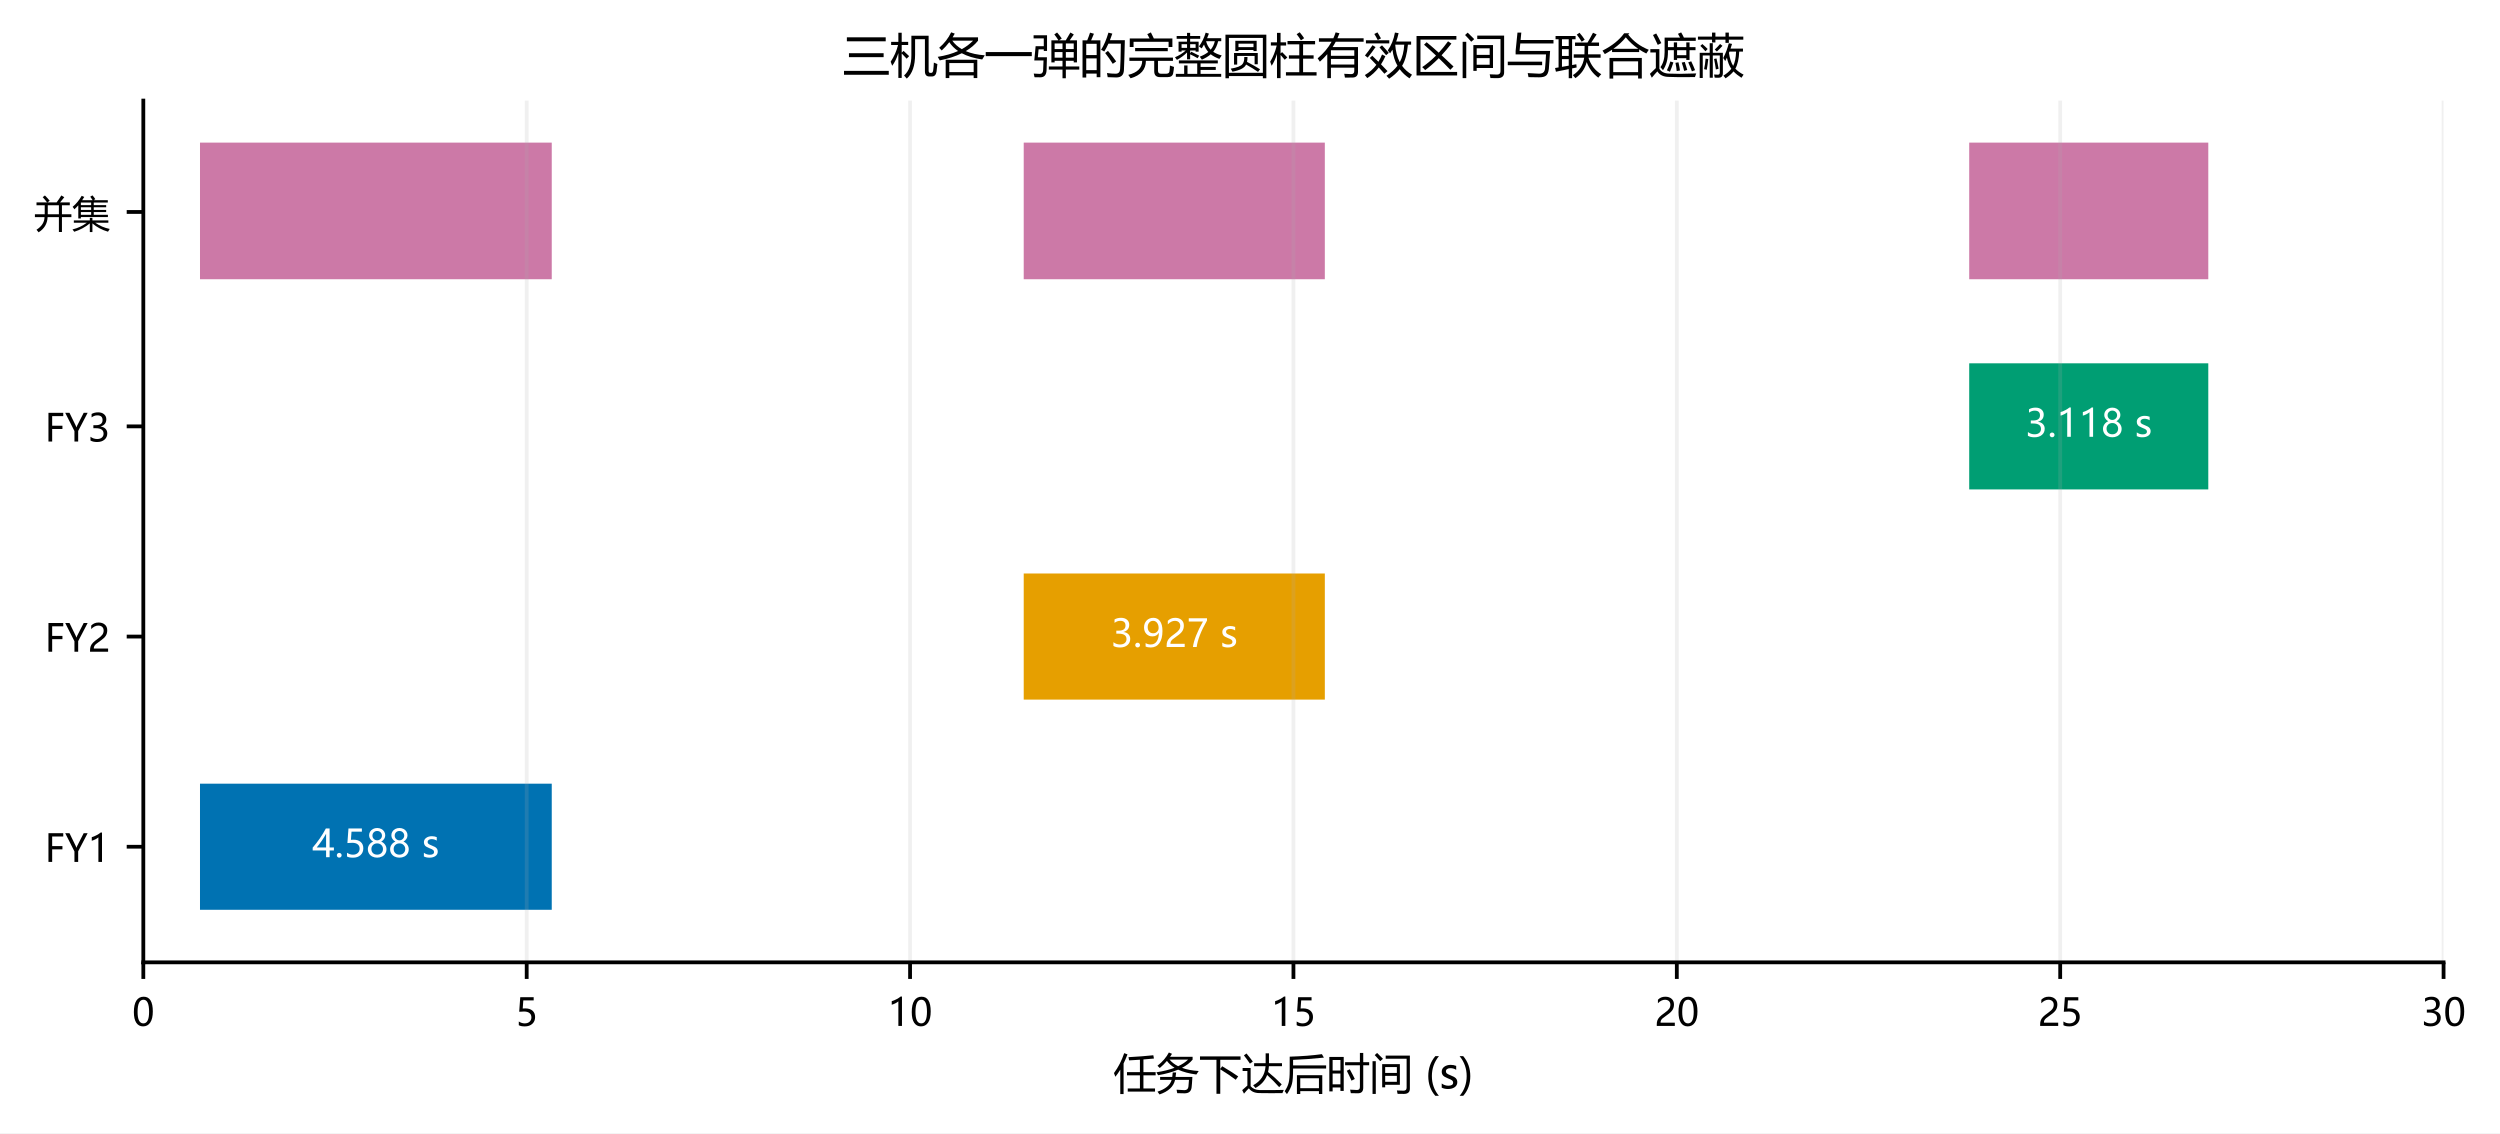
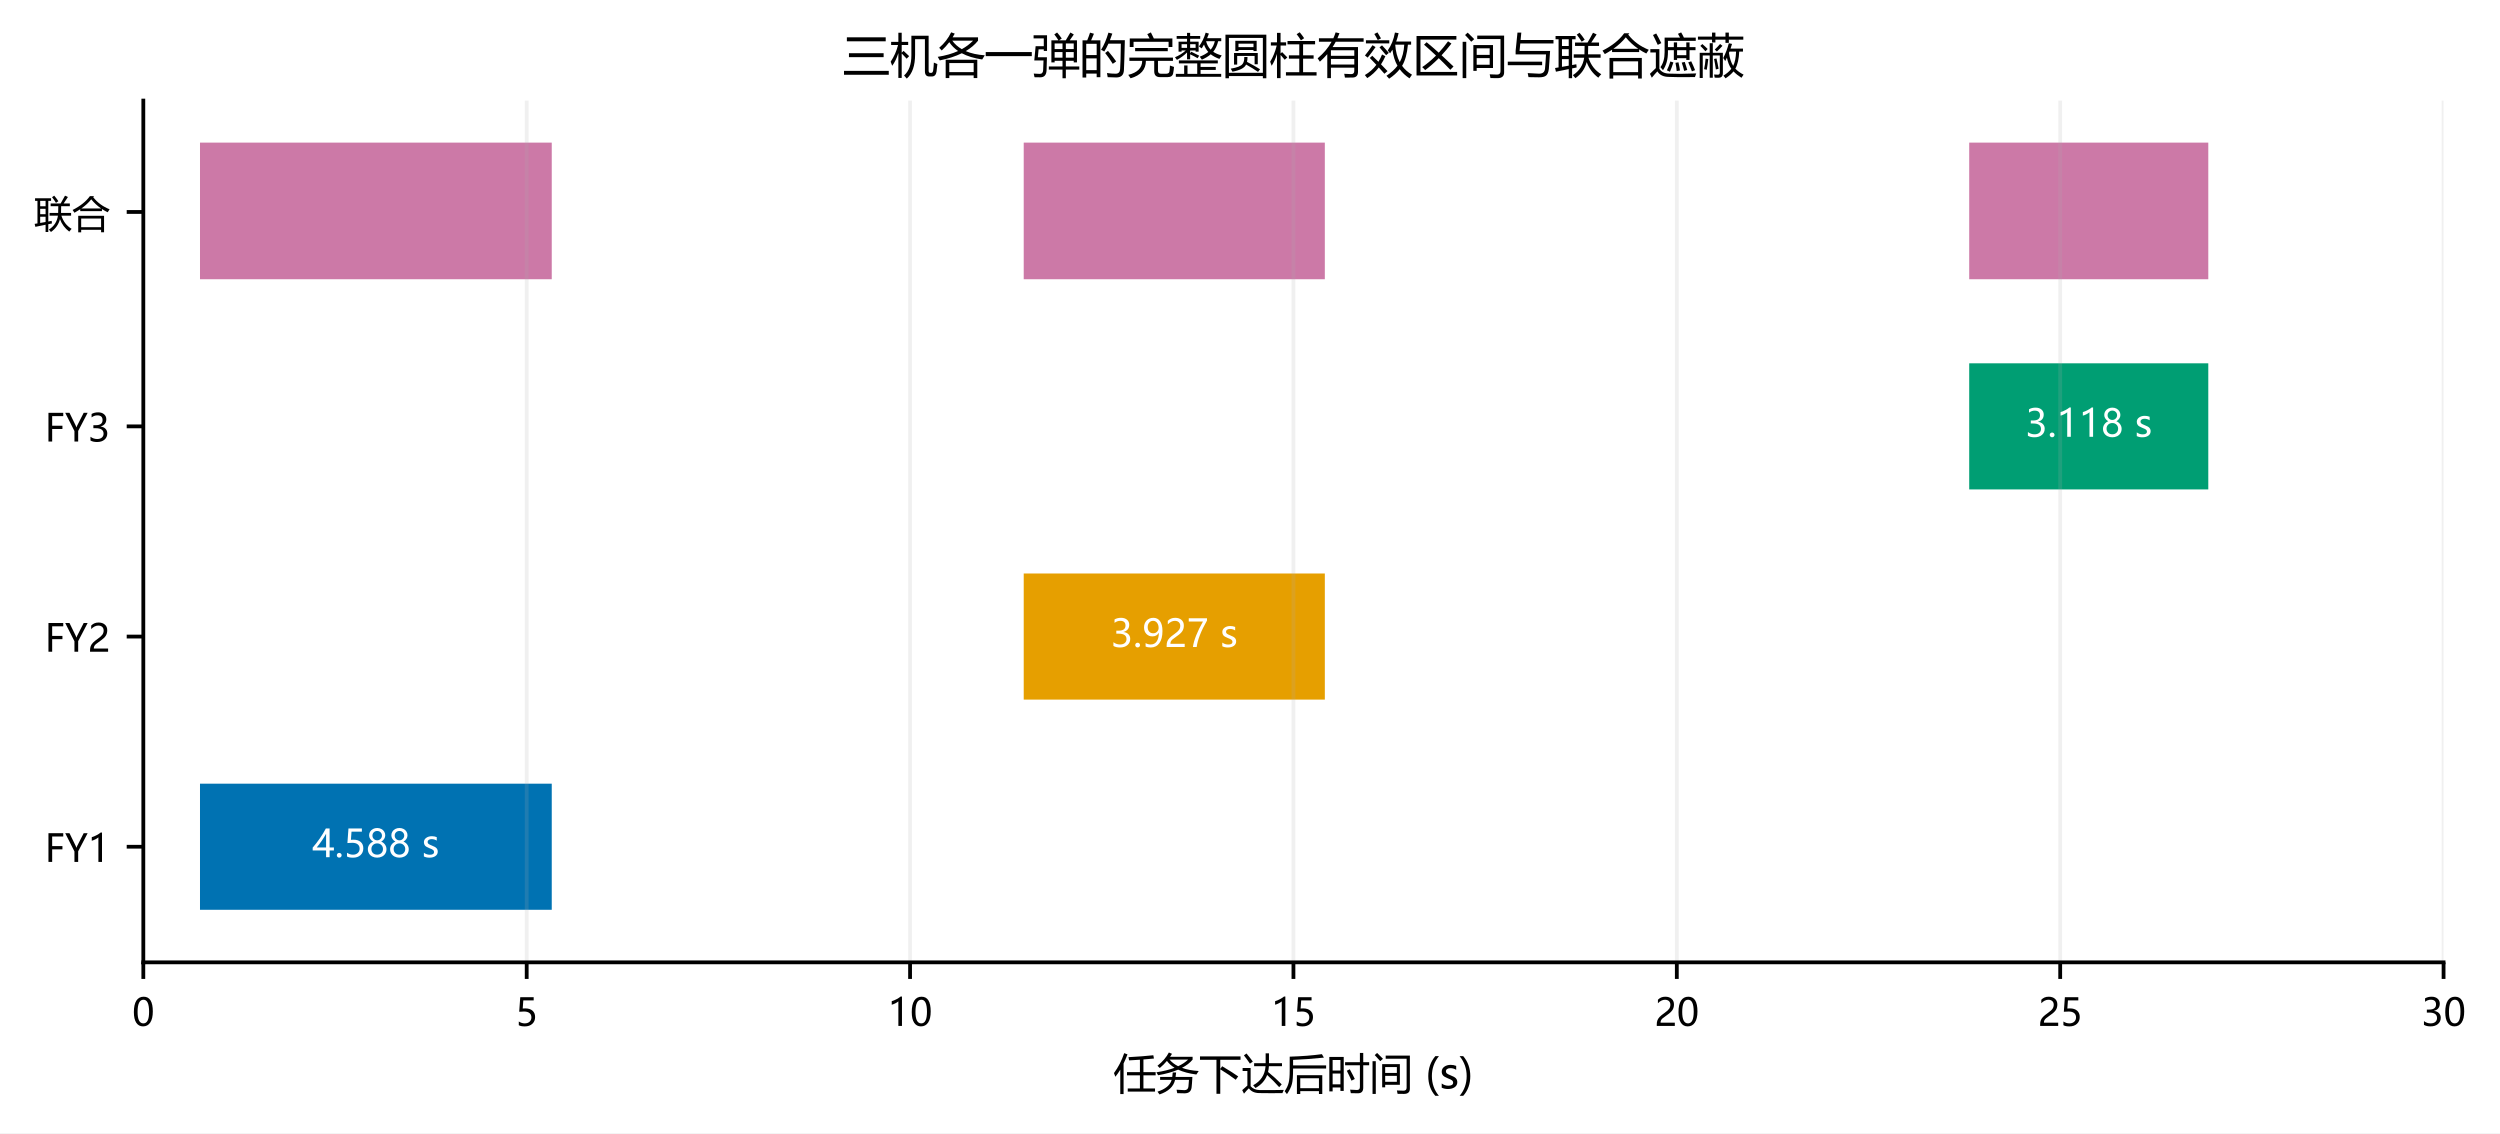
<svg xmlns="http://www.w3.org/2000/svg" xmlns:xlink="http://www.w3.org/1999/xlink" width="526.8pt" height="238.8pt" viewBox="0 0 526.8 238.8" version="1.1">
  <defs>
    <style type="text/css">*{stroke-linejoin: round; stroke-linecap: butt}</style>
  </defs>
  <g id="figure_1">
    <g id="patch_1">
      <path d="M 0 238.8 L 526.8 238.8 L 526.8 0 L 0 0 z " style="fill: #ffffff" />
    </g>
    <g id="axes_1">
      <g id="patch_2">
        <path d="M 30.2 202.784 L 514.908 202.784 L 514.908 21.194 L 30.2 21.194 z " style="fill: #ffffff" />
      </g>
      <g id="PolyCollection_1">
-         <path d="M 42.142 191.711 L 42.142 165.137 L 116.265 165.137 L 116.265 191.711 z " clip-path="url(#pd5151d7566)" style="fill: #0072b2" />
+         <path d="M 42.142 191.711 L 42.142 165.137 L 116.265 165.137 L 116.265 191.711 z " clip-path="url(#p9f898142e8)" style="fill: #0072b2" />
      </g>
      <g id="PolyCollection_2">
-         <path d="M 215.718 147.421 L 215.718 120.847 L 279.168 120.847 L 279.168 147.421 z " clip-path="url(#pd5151d7566)" style="fill: #e69f00" />
+         <path d="M 215.718 147.421 L 215.718 120.847 L 279.168 120.847 L 279.168 147.421 z " clip-path="url(#p9f898142e8)" style="fill: #e69f00" />
      </g>
      <g id="PolyCollection_3">
-         <path d="M 414.952 103.131 L 414.952 76.557 L 465.331 76.557 L 465.331 103.131 z " clip-path="url(#pd5151d7566)" style="fill: #009e73" />
+         <path d="M 414.952 103.131 L 414.952 76.557 L 465.331 76.557 L 465.331 103.131 z " clip-path="url(#p9f898142e8)" style="fill: #009e73" />
      </g>
      <g id="PolyCollection_4">
-         <path d="M 42.142 58.841 L 42.142 30.052 L 116.265 30.052 L 116.265 58.841 z " clip-path="url(#pd5151d7566)" style="fill: #cc79a7" />
-         <path d="M 215.718 58.841 L 215.718 30.052 L 279.168 30.052 L 279.168 58.841 z " clip-path="url(#pd5151d7566)" style="fill: #cc79a7" />
-         <path d="M 414.952 58.841 L 414.952 30.052 L 465.331 30.052 L 465.331 58.841 z " clip-path="url(#pd5151d7566)" style="fill: #cc79a7" />
+         <path d="M 42.142 58.841 L 42.142 30.052 L 116.265 30.052 L 116.265 58.841 z " clip-path="url(#p9f898142e8)" style="fill: #cc79a7" />
+         <path d="M 215.718 58.841 L 215.718 30.052 L 279.168 30.052 L 279.168 58.841 z " clip-path="url(#p9f898142e8)" style="fill: #cc79a7" />
+         <path d="M 414.952 58.841 L 414.952 30.052 L 465.331 30.052 L 465.331 58.841 z " clip-path="url(#p9f898142e8)" style="fill: #cc79a7" />
      </g>
      <g id="matplotlib.axis_1">
        <g id="xtick_1">
          <g id="line2d_1">
-             <path d="M 30.2 202.784 L 30.2 21.194 " clip-path="url(#pd5151d7566)" style="fill: none; stroke: #b0b0b0; stroke-opacity: 0.18; stroke-width: 0.8; stroke-linecap: square" />
+             <path d="M 30.2 202.784 L 30.2 21.194 " clip-path="url(#p9f898142e8)" style="fill: none; stroke: #b0b0b0; stroke-opacity: 0.18; stroke-width: 0.8; stroke-linecap: square" />
          </g>
          <g id="line2d_2">
            <defs>
-               <path id="mf019e0d50c" d="M 0 0 L 0 3.5 " style="stroke: #000000; stroke-width: 0.8" />
+               <path id="maf91a8c007" d="M 0 0 L 0 3.5 " style="stroke: #000000; stroke-width: 0.8" />
            </defs>
            <g>
-               <use xlink:href="#mf019e0d50c" x="30.2" y="202.784" style="stroke: #000000; stroke-width: 0.8" />
+               <use xlink:href="#maf91a8c007" x="30.2" y="202.784" style="stroke: #000000; stroke-width: 0.8" />
            </g>
          </g>
          <g id="text_1">
            <g transform="translate(27.85438 216.1791) scale(0.08 -0.08)">
              <defs>
                <path id="MicrosoftYaHei-30" d="M 284 2325 Q 284 3606 709 4264 Q 1134 4922 1941 4922 Q 3478 4922 3478 2441 Q 3478 1216 3045 567 Q 2613 -81 1831 -81 Q 1094 -81 689 534 Q 284 1150 284 2325 z M 909 2353 Q 909 425 1888 425 Q 2850 425 2850 2384 Q 2850 4413 1906 4413 Q 909 4413 909 2353 z " transform="scale(0.015625)" />
              </defs>
              <use xlink:href="#MicrosoftYaHei-30" />
            </g>
          </g>
        </g>
        <g id="xtick_2">
          <g id="line2d_3">
-             <path d="M 110.985 202.784 L 110.985 21.194 " clip-path="url(#pd5151d7566)" style="fill: none; stroke: #b0b0b0; stroke-opacity: 0.18; stroke-width: 0.8; stroke-linecap: square" />
+             <path d="M 110.985 202.784 L 110.985 21.194 " clip-path="url(#p9f898142e8)" style="fill: none; stroke: #b0b0b0; stroke-opacity: 0.18; stroke-width: 0.8; stroke-linecap: square" />
          </g>
          <g id="line2d_4">
            <g>
-               <use xlink:href="#mf019e0d50c" x="110.985" y="202.784" style="stroke: #000000; stroke-width: 0.8" />
+               <use xlink:href="#maf91a8c007" x="110.985" y="202.784" style="stroke: #000000; stroke-width: 0.8" />
            </g>
          </g>
          <g id="text_2">
            <g transform="translate(108.6391 216.1791) scale(0.08 -0.08)">
              <defs>
                <path id="MicrosoftYaHei-35" d="M 3294 1494 Q 3294 784 2823 350 Q 2353 -84 1559 -84 Q 878 -84 544 119 L 544 744 Q 1034 425 1544 425 Q 2050 425 2361 704 Q 2672 984 2672 1447 Q 2672 1909 2348 2167 Q 2025 2425 1434 2425 Q 978 2425 613 2384 L 791 4841 L 3053 4841 L 3053 4303 L 1306 4303 L 1206 2931 L 1647 2950 Q 2416 2950 2855 2567 Q 3294 2184 3294 1494 z " transform="scale(0.015625)" />
              </defs>
              <use xlink:href="#MicrosoftYaHei-35" />
            </g>
          </g>
        </g>
        <g id="xtick_3">
          <g id="line2d_5">
-             <path d="M 191.769 202.784 L 191.769 21.194 " clip-path="url(#pd5151d7566)" style="fill: none; stroke: #b0b0b0; stroke-opacity: 0.18; stroke-width: 0.8; stroke-linecap: square" />
+             <path d="M 191.769 202.784 L 191.769 21.194 " clip-path="url(#p9f898142e8)" style="fill: none; stroke: #b0b0b0; stroke-opacity: 0.18; stroke-width: 0.8; stroke-linecap: square" />
          </g>
          <g id="line2d_6">
            <g>
-               <use xlink:href="#mf019e0d50c" x="191.769" y="202.784" style="stroke: #000000; stroke-width: 0.8" />
+               <use xlink:href="#maf91a8c007" x="191.769" y="202.784" style="stroke: #000000; stroke-width: 0.8" />
            </g>
          </g>
          <g id="text_3">
            <g transform="translate(187.0782 216.1791) scale(0.08 -0.08)">
              <defs>
                <path id="MicrosoftYaHei-31" d="M 1781 0 L 1781 4141 Q 1638 3997 1295 3819 Q 953 3641 663 3569 L 663 4169 Q 1047 4275 1484 4508 Q 1922 4741 2156 4947 L 2388 4947 L 2388 0 L 1781 0 z " transform="scale(0.015625)" />
              </defs>
              <use xlink:href="#MicrosoftYaHei-31" />
              <use xlink:href="#MicrosoftYaHei-30" transform="translate(58.64258 0)" />
            </g>
          </g>
        </g>
        <g id="xtick_4">
          <g id="line2d_7">
-             <path d="M 272.554 202.784 L 272.554 21.194 " clip-path="url(#pd5151d7566)" style="fill: none; stroke: #b0b0b0; stroke-opacity: 0.18; stroke-width: 0.8; stroke-linecap: square" />
+             <path d="M 272.554 202.784 L 272.554 21.194 " clip-path="url(#p9f898142e8)" style="fill: none; stroke: #b0b0b0; stroke-opacity: 0.18; stroke-width: 0.8; stroke-linecap: square" />
          </g>
          <g id="line2d_8">
            <g>
-               <use xlink:href="#mf019e0d50c" x="272.554" y="202.784" style="stroke: #000000; stroke-width: 0.8" />
+               <use xlink:href="#maf91a8c007" x="272.554" y="202.784" style="stroke: #000000; stroke-width: 0.8" />
            </g>
          </g>
          <g id="text_4">
            <g transform="translate(267.8629 216.1791) scale(0.08 -0.08)">
              <use xlink:href="#MicrosoftYaHei-31" />
              <use xlink:href="#MicrosoftYaHei-35" transform="translate(58.64258 0)" />
            </g>
          </g>
        </g>
        <g id="xtick_5">
          <g id="line2d_9">
-             <path d="M 353.339 202.784 L 353.339 21.194 " clip-path="url(#pd5151d7566)" style="fill: none; stroke: #b0b0b0; stroke-opacity: 0.18; stroke-width: 0.8; stroke-linecap: square" />
+             <path d="M 353.339 202.784 L 353.339 21.194 " clip-path="url(#p9f898142e8)" style="fill: none; stroke: #b0b0b0; stroke-opacity: 0.18; stroke-width: 0.8; stroke-linecap: square" />
          </g>
          <g id="line2d_10">
            <g>
-               <use xlink:href="#mf019e0d50c" x="353.339" y="202.784" style="stroke: #000000; stroke-width: 0.8" />
+               <use xlink:href="#maf91a8c007" x="353.339" y="202.784" style="stroke: #000000; stroke-width: 0.8" />
            </g>
          </g>
          <g id="text_5">
            <g transform="translate(348.6476 216.1791) scale(0.08 -0.08)">
              <defs>
                <path id="MicrosoftYaHei-32" d="M 2666 3572 Q 2666 3963 2419 4186 Q 2172 4409 1747 4409 Q 1447 4409 1140 4256 Q 834 4103 569 3819 L 569 4413 Q 806 4659 1107 4790 Q 1409 4922 1816 4922 Q 2472 4922 2872 4570 Q 3272 4219 3272 3619 Q 3272 3084 3026 2693 Q 2781 2303 2188 1894 Q 1581 1475 1376 1294 Q 1172 1113 1090 947 Q 1009 781 1009 544 L 3416 544 L 3416 0 L 372 0 L 372 241 Q 372 659 486 951 Q 600 1244 862 1520 Q 1125 1797 1681 2184 Q 2250 2584 2458 2886 Q 2666 3188 2666 3572 z " transform="scale(0.015625)" />
              </defs>
              <use xlink:href="#MicrosoftYaHei-32" />
              <use xlink:href="#MicrosoftYaHei-30" transform="translate(58.64258 0)" />
            </g>
          </g>
        </g>
        <g id="xtick_6">
          <g id="line2d_11">
-             <path d="M 434.124 202.784 L 434.124 21.194 " clip-path="url(#pd5151d7566)" style="fill: none; stroke: #b0b0b0; stroke-opacity: 0.18; stroke-width: 0.8; stroke-linecap: square" />
+             <path d="M 434.124 202.784 L 434.124 21.194 " clip-path="url(#p9f898142e8)" style="fill: none; stroke: #b0b0b0; stroke-opacity: 0.18; stroke-width: 0.8; stroke-linecap: square" />
          </g>
          <g id="line2d_12">
            <g>
-               <use xlink:href="#mf019e0d50c" x="434.124" y="202.784" style="stroke: #000000; stroke-width: 0.8" />
+               <use xlink:href="#maf91a8c007" x="434.124" y="202.784" style="stroke: #000000; stroke-width: 0.8" />
            </g>
          </g>
          <g id="text_6">
            <g transform="translate(429.4323 216.1791) scale(0.08 -0.08)">
              <use xlink:href="#MicrosoftYaHei-32" />
              <use xlink:href="#MicrosoftYaHei-35" transform="translate(58.64258 0)" />
            </g>
          </g>
        </g>
        <g id="xtick_7">
          <g id="line2d_13">
-             <path d="M 514.908 202.784 L 514.908 21.194 " clip-path="url(#pd5151d7566)" style="fill: none; stroke: #b0b0b0; stroke-opacity: 0.18; stroke-width: 0.8; stroke-linecap: square" />
+             <path d="M 514.908 202.784 L 514.908 21.194 " clip-path="url(#p9f898142e8)" style="fill: none; stroke: #b0b0b0; stroke-opacity: 0.18; stroke-width: 0.8; stroke-linecap: square" />
          </g>
          <g id="line2d_14">
            <g>
-               <use xlink:href="#mf019e0d50c" x="514.908" y="202.784" style="stroke: #000000; stroke-width: 0.8" />
+               <use xlink:href="#maf91a8c007" x="514.908" y="202.784" style="stroke: #000000; stroke-width: 0.8" />
            </g>
          </g>
          <g id="text_7">
            <g transform="translate(510.217 216.1791) scale(0.08 -0.08)">
              <defs>
                <path id="MicrosoftYaHei-33" d="M 447 809 Q 944 425 1569 425 Q 2069 425 2361 670 Q 2653 916 2653 1328 Q 2653 2247 1338 2247 L 934 2247 L 934 2753 L 1319 2753 Q 2484 2753 2484 3616 Q 2484 4413 1594 4413 Q 1084 4413 634 4069 L 634 4647 Q 1109 4922 1744 4922 Q 2363 4922 2738 4598 Q 3113 4275 3113 3759 Q 3113 2809 2144 2538 L 2144 2525 Q 2669 2469 2973 2155 Q 3278 1841 3278 1372 Q 3278 719 2808 319 Q 2338 -81 1556 -81 Q 869 -81 447 175 L 447 809 z " transform="scale(0.015625)" />
              </defs>
              <use xlink:href="#MicrosoftYaHei-33" />
              <use xlink:href="#MicrosoftYaHei-30" transform="translate(58.64258 0)" />
            </g>
          </g>
        </g>
        <g id="text_8">
          <g transform="translate(234.6325 229.3622) scale(0.09 -0.09)">
            <defs>
              <path id="MicrosoftYaHei-4efb" d="M 2138 -3 L 3963 -3 L 3963 1972 L 2025 1972 L 2025 2447 L 3963 2447 L 3963 4306 Q 3188 4253 2338 4209 Q 2306 4428 2250 4691 Q 4356 4803 5969 4978 L 6063 4484 Q 5325 4409 4488 4347 L 4488 2447 L 6319 2447 L 6319 1972 L 4488 1972 L 4488 -3 L 6225 -3 L 6225 -466 L 2138 -466 L 2138 -3 z M 75 2309 Q 1044 3616 1606 5291 L 2100 5109 Q 1819 4375 1513 3741 L 1513 -841 L 1019 -841 L 1019 2822 Q 666 2225 281 1753 Q 194 2003 75 2309 z " transform="scale(0.015625)" />
              <path id="MicrosoftYaHei-52a1" d="M 1900 5391 L 2369 5191 Q 2228 4959 2075 4741 L 5456 4741 L 5456 4322 Q 4875 3616 3866 3088 Q 4916 2706 6369 2616 Q 6169 2334 6019 2091 Q 4391 2306 3288 2819 Q 2047 2291 288 1984 Q 181 2178 31 2422 Q 1597 2663 2750 3103 Q 2038 3538 1609 4131 Q 1125 3556 538 3066 Q 350 3266 194 3403 Q 1344 4316 1900 5391 z M 588 1728 L 2406 1728 Q 2450 2031 2481 2403 L 2988 2403 Q 2947 2031 2903 1728 L 5425 1728 Q 5363 609 5306 159 Q 5206 -722 4256 -728 Q 3888 -734 3150 -703 Q 3113 -472 3056 -184 Q 3775 -247 4244 -253 Q 4775 -241 4831 284 Q 4888 753 4913 1284 L 2828 1284 Q 2497 -219 500 -897 Q 356 -691 194 -478 Q 1988 103 2319 1284 L 588 1284 L 588 1728 z M 4788 4328 L 1997 4328 Q 2500 3725 3291 3334 Q 4194 3756 4788 4328 z " transform="scale(0.015625)" />
              <path id="MicrosoftYaHei-4e0b" d="M 163 4803 L 6238 4803 L 6238 4291 L 3200 4291 L 3200 2928 L 3488 3328 Q 4919 2484 5888 1809 L 5519 1303 Q 4550 2047 3200 2872 L 3200 -797 L 2631 -797 L 2631 4291 L 163 4291 L 163 4803 z " transform="scale(0.015625)" />
              <path id="MicrosoftYaHei-8fbe" d="M 2719 -241 Q 4450 -259 6319 -216 Q 6213 -466 6113 -697 Q 4400 -722 2638 -691 Q 1594 -678 1088 22 Q 906 -122 356 -778 L 88 -247 Q 475 103 863 434 L 863 2616 L 150 2616 L 150 3072 L 1350 3072 L 1350 341 Q 1806 -216 2719 -241 z M 1875 3791 L 3600 3791 L 3600 5266 L 4100 5266 L 4100 3791 L 6050 3791 L 6050 3334 L 4088 3334 Q 4063 2878 3963 2472 Q 5044 1603 6006 616 L 5631 197 Q 4788 1153 3825 2022 Q 3363 778 2081 72 Q 1913 303 1731 484 Q 3450 1403 3588 3334 L 1875 3334 L 1875 3791 z M 731 5241 Q 1281 4584 1681 4034 L 1244 3722 Q 831 4347 344 4959 L 731 5241 z " transform="scale(0.015625)" />
              <path id="MicrosoftYaHei-540e" d="M 1888 1984 L 5688 1984 L 5688 -828 L 5188 -828 L 5188 -403 L 2388 -403 L 2388 -828 L 1888 -828 L 1888 1984 z M 1313 2991 Q 1313 1272 1138 672 Q 963 -16 394 -847 Q 250 -634 50 -409 Q 494 222 650 859 Q 806 1472 806 2659 L 806 4766 Q 3544 4853 5631 5141 L 5931 4622 Q 3344 4359 1313 4284 L 1313 3459 L 6263 3459 L 6263 2991 L 1313 2991 z M 5188 1528 L 2388 1528 L 2388 41 L 5188 41 L 5188 1528 z " transform="scale(0.015625)" />
              <path id="MicrosoftYaHei-65f6" d="M 344 4728 L 2500 4728 L 2500 -366 L 2006 -366 L 2006 153 L 838 153 L 838 -441 L 344 -441 L 344 4728 z M 2706 3941 L 4925 3941 L 4925 5322 L 5425 5322 L 5425 3941 L 6313 3941 L 6313 3478 L 5425 3478 L 5425 116 Q 5425 -722 4625 -722 Q 4263 -722 3563 -703 Q 3531 -478 3463 -178 Q 4119 -228 4488 -228 Q 4925 -228 4925 216 L 4925 3478 L 2706 3478 L 2706 3941 z M 838 616 L 2006 616 L 2006 2234 L 838 2234 L 838 616 z M 2006 4266 L 838 4266 L 838 2684 L 2006 2684 L 2006 4266 z M 3406 2878 Q 3906 1966 4163 1422 Q 4000 1347 3663 1172 Q 3419 1766 2963 2653 L 3406 2878 z " transform="scale(0.015625)" />
              <path id="MicrosoftYaHei-95f4" d="M 1863 3647 L 4513 3647 L 4513 553 L 2313 553 L 2313 166 L 1863 166 L 1863 3647 z M 2388 4453 L 2388 4922 L 6013 4922 L 6013 -28 Q 6013 -816 5119 -816 Q 4756 -816 4169 -803 Q 4144 -616 4069 -297 Q 4588 -334 5056 -334 Q 5525 -334 5525 122 L 5525 4453 L 2388 4453 z M 419 4084 L 906 4084 L 906 -816 L 419 -816 L 419 4084 z M 2313 997 L 4063 997 L 4063 1884 L 2313 1884 L 2313 997 z M 4063 3203 L 2313 3203 L 2313 2328 L 4063 2328 L 4063 3203 z M 744 5003 L 1100 5322 Q 1575 4872 1981 4447 L 1575 4091 Q 1194 4541 744 5003 z " transform="scale(0.015625)" />
              <path id="MicrosoftYaHei-20" transform="scale(0.015625)" />
              <path id="MicrosoftYaHei-28" d="M 1531 -1100 Q 478 100 478 1847 Q 478 3594 1531 4841 L 2072 4841 Q 1016 3544 1016 1853 Q 1016 166 2066 -1100 L 1531 -1100 z " transform="scale(0.015625)" />
              <path id="MicrosoftYaHei-73" d="M 353 747 Q 816 413 1350 413 Q 2066 413 2066 881 Q 2066 1081 1909 1211 Q 1753 1341 1275 1519 Q 700 1750 528 1976 Q 356 2203 356 2525 Q 356 2984 745 3261 Q 1134 3538 1703 3538 Q 2144 3538 2522 3384 L 2522 2794 Q 2134 3044 1644 3044 Q 1350 3044 1165 2916 Q 981 2788 981 2578 Q 981 2372 1114 2256 Q 1247 2141 1703 1959 Q 2281 1744 2484 1512 Q 2688 1281 2688 941 Q 2688 466 2298 192 Q 1909 -81 1291 -81 Q 753 -81 353 122 L 353 747 z " transform="scale(0.015625)" />
              <path id="MicrosoftYaHei-29" d="M 78 -1100 Q 1131 163 1131 1853 Q 1131 3547 72 4841 L 616 4841 Q 1672 3603 1672 1847 Q 1672 91 616 -1100 L 78 -1100 z " transform="scale(0.015625)" />
            </defs>
            <use xlink:href="#MicrosoftYaHei-4efb" />
            <use xlink:href="#MicrosoftYaHei-52a1" transform="translate(100 0)" />
            <use xlink:href="#MicrosoftYaHei-4e0b" transform="translate(200 0)" />
            <use xlink:href="#MicrosoftYaHei-8fbe" transform="translate(300 0)" />
            <use xlink:href="#MicrosoftYaHei-540e" transform="translate(400 0)" />
            <use xlink:href="#MicrosoftYaHei-65f6" transform="translate(500 0)" />
            <use xlink:href="#MicrosoftYaHei-95f4" transform="translate(600 0)" />
            <use xlink:href="#MicrosoftYaHei-20" transform="translate(700 0)" />
            <use xlink:href="#MicrosoftYaHei-28" transform="translate(729.5898 0)" />
            <use xlink:href="#MicrosoftYaHei-73" transform="translate(762.9883 0)" />
            <use xlink:href="#MicrosoftYaHei-29" transform="translate(809.2773 0)" />
          </g>
        </g>
      </g>
      <g id="matplotlib.axis_2">
        <g id="ytick_1">
          <g id="line2d_15">
            <defs>
-               <path id="m83811a6418" d="M 0 0 L -3.5 0 " style="stroke: #000000; stroke-width: 0.8" />
+               <path id="m65b7fb76e2" d="M 0 0 L -3.5 0 " style="stroke: #000000; stroke-width: 0.8" />
            </defs>
            <g>
-               <use xlink:href="#m83811a6418" x="30.2" y="178.424" style="stroke: #000000; stroke-width: 0.8" />
+               <use xlink:href="#m65b7fb76e2" x="30.2" y="178.424" style="stroke: #000000; stroke-width: 0.8" />
            </g>
          </g>
          <g id="text_9">
            <g transform="translate(9.43 181.6219) scale(0.08 -0.08)">
              <defs>
                <path id="MicrosoftYaHei-46" d="M 3119 4284 L 1250 4284 L 1250 2666 L 2981 2666 L 2981 2116 L 1250 2116 L 1250 0 L 625 0 L 625 4841 L 3119 4841 L 3119 4284 z " transform="scale(0.015625)" />
                <path id="MicrosoftYaHei-59" d="M 3828 4841 L 2234 1781 L 2234 0 L 1606 0 L 1606 1766 L 53 4841 L 769 4841 L 1816 2697 Q 1819 2694 1931 2388 L 1941 2388 Q 1978 2519 2069 2694 L 3163 4841 L 3828 4841 z " transform="scale(0.015625)" />
              </defs>
              <use xlink:href="#MicrosoftYaHei-46" />
              <use xlink:href="#MicrosoftYaHei-59" transform="translate(53.125 0)" />
              <use xlink:href="#MicrosoftYaHei-31" transform="translate(113.4766 0)" />
            </g>
          </g>
        </g>
        <g id="ytick_2">
          <g id="line2d_16">
            <g>
-               <use xlink:href="#m83811a6418" x="30.2" y="134.134" style="stroke: #000000; stroke-width: 0.8" />
+               <use xlink:href="#m65b7fb76e2" x="30.2" y="134.134" style="stroke: #000000; stroke-width: 0.8" />
            </g>
          </g>
          <g id="text_10">
            <g transform="translate(9.43 137.3316) scale(0.08 -0.08)">
              <use xlink:href="#MicrosoftYaHei-46" />
              <use xlink:href="#MicrosoftYaHei-59" transform="translate(53.125 0)" />
              <use xlink:href="#MicrosoftYaHei-32" transform="translate(113.4766 0)" />
            </g>
          </g>
        </g>
        <g id="ytick_3">
          <g id="line2d_17">
            <g>
-               <use xlink:href="#m83811a6418" x="30.2" y="89.844" style="stroke: #000000; stroke-width: 0.8" />
+               <use xlink:href="#m65b7fb76e2" x="30.2" y="89.844" style="stroke: #000000; stroke-width: 0.8" />
            </g>
          </g>
          <g id="text_11">
            <g transform="translate(9.43 93.04124) scale(0.08 -0.08)">
              <use xlink:href="#MicrosoftYaHei-46" />
              <use xlink:href="#MicrosoftYaHei-59" transform="translate(53.125 0)" />
              <use xlink:href="#MicrosoftYaHei-33" transform="translate(113.4766 0)" />
            </g>
          </g>
        </g>
        <g id="ytick_4">
          <g id="line2d_18">
            <g>
-               <use xlink:href="#m83811a6418" x="30.2" y="44.668" style="stroke: #000000; stroke-width: 0.8" />
+               <use xlink:href="#m65b7fb76e2" x="30.2" y="44.668" style="stroke: #000000; stroke-width: 0.8" />
            </g>
          </g>
          <g id="text_12">
            <g transform="translate(7.2 47.86512) scale(0.08 -0.08)">
              <defs>
-                 <path id="MicrosoftYaHei-5e76" d="M 125 2172 L 1778 2172 Q 1781 2272 1781 3684 L 394 3684 L 394 4172 L 2169 4172 Q 1772 4697 1438 5059 L 1813 5341 Q 2325 4828 2619 4447 L 2222 4172 L 3784 4172 Q 4178 4694 4581 5347 L 5075 5041 Q 4684 4538 4366 4172 L 6006 4172 L 6006 3684 L 4681 3684 L 4681 2172 L 6275 2172 L 6275 1684 L 4681 1684 L 4681 -816 L 4169 -816 L 4169 1684 L 2266 1684 Q 2188 28 744 -872 Q 513 -566 394 -434 Q 1713 403 1747 1684 L 125 1684 L 125 2172 z M 2291 2172 L 4169 2172 L 4169 3684 L 2294 3684 Q 2294 2384 2291 2172 z " transform="scale(0.015625)" />
-                 <path id="MicrosoftYaHei-96c6" d="M 3056 5134 L 3425 5359 Q 3719 5034 3906 4722 L 3619 4541 L 6013 4541 L 6013 4153 L 3644 4153 L 3644 3709 L 5738 3709 L 5738 3347 L 3644 3347 L 3644 2903 L 5738 2903 L 5738 2541 L 3644 2541 L 3644 2084 L 6031 2084 L 6031 1697 L 1475 1697 L 1475 1459 L 1038 1459 L 1038 3684 Q 716 3309 381 3009 Q 281 3191 81 3422 Q 988 4178 1613 5284 L 2044 5091 Q 1869 4803 1688 4541 L 3456 4541 Q 3288 4825 3056 5134 z M 288 1141 L 2981 1141 L 2981 1566 L 3419 1566 L 3419 1141 L 6106 1141 L 6106 741 L 3906 741 Q 5000 -31 6338 -303 Q 6169 -566 6044 -766 Q 4519 -325 3419 631 L 3419 -834 L 2981 -834 L 2981 638 Q 1844 -313 356 -778 Q 225 -584 63 -384 Q 1406 -56 2475 741 L 288 741 L 288 1141 z M 1475 2084 L 3206 2084 L 3206 2541 L 1475 2541 L 1475 2084 z M 1475 2903 L 3206 2903 L 3206 3347 L 1475 3347 L 1475 2903 z M 1475 3709 L 3206 3709 L 3206 4153 L 1475 4153 L 1475 3709 z " transform="scale(0.015625)" />
-               </defs>
-               <use xlink:href="#MicrosoftYaHei-5e76" />
-               <use xlink:href="#MicrosoftYaHei-96c6" transform="translate(100 0)" />
+                 <path id="MicrosoftYaHei-8054" d="M 81 553 Q 319 591 556 631 L 556 4428 L 150 4428 L 150 4866 L 2850 4866 L 2850 4428 L 2381 4428 L 2381 953 Q 2666 1006 2950 1059 Q 2963 803 2994 622 Q 2697 563 2381 500 L 2381 -822 L 1925 -822 L 1925 406 Q 1122 244 200 53 L 81 553 z M 2600 2397 L 4044 2397 Q 4069 2853 4066 3528 L 2775 3528 L 2775 3991 L 4463 3991 Q 4744 4441 5200 5309 L 5688 5078 Q 5300 4475 4966 3991 L 6013 3991 L 6013 3528 L 4550 3528 Q 4550 2850 4528 2397 L 6225 2397 L 6225 1934 L 4591 1934 Q 5069 441 6313 -284 Q 6088 -509 5913 -753 Q 4803 88 4350 1353 Q 4006 13 2831 -816 Q 2638 -572 2481 -409 Q 3784 413 4006 1934 L 2600 1934 L 2600 2397 z M 1925 869 L 1925 1753 L 1013 1753 L 1013 709 Q 1472 788 1925 869 z M 1013 2178 L 1925 2178 L 1925 3091 L 1013 3091 L 1013 2178 z M 1013 3516 L 1925 3516 L 1925 4428 L 1013 4428 L 1013 3516 z M 3013 5053 L 3375 5309 Q 3750 4884 4081 4378 L 3675 4097 Q 3413 4528 3013 5053 z " transform="scale(0.015625)" />
+                 <path id="MicrosoftYaHei-5408" d="M 1025 1909 L 5381 1909 L 5381 -866 L 4881 -866 L 4881 -447 L 1525 -447 L 1525 -878 L 1025 -878 L 1025 1909 z M 3700 5234 L 3550 5053 Q 4594 3697 6319 3009 Q 6125 2734 5988 2509 Q 5481 2753 5025 3059 L 5025 2703 L 1369 2703 L 1369 3016 Q 913 2716 394 2428 Q 269 2641 81 2897 Q 2013 3866 3000 5234 L 3700 5234 z M 4881 1453 L 1525 1453 L 1525 -3 L 4881 -3 L 4881 1453 z M 3219 4691 Q 2581 3872 1550 3147 L 4894 3147 Q 3944 3797 3219 4691 z " transform="scale(0.015625)" />
+               </defs>
+               <use xlink:href="#MicrosoftYaHei-8054" />
+               <use xlink:href="#MicrosoftYaHei-5408" transform="translate(100 0)" />
            </g>
          </g>
        </g>
      </g>
      <g id="patch_3">
        <path d="M 30.2 202.784 L 30.2 21.194 " style="fill: none; stroke: #000000; stroke-width: 0.8; stroke-linejoin: miter; stroke-linecap: square" />
      </g>
      <g id="patch_4">
        <path d="M 30.2 202.784 L 514.908 202.784 " style="fill: none; stroke: #000000; stroke-width: 0.8; stroke-linejoin: miter; stroke-linecap: square" />
      </g>
      <g id="text_13">
        <g style="fill: #ffffff" transform="translate(65.82192 180.6275) scale(0.08 -0.08)">
          <defs>
            <path id="MicrosoftYaHei-34" d="M 2906 4841 L 2906 1644 L 3631 1644 L 3631 1138 L 2906 1138 L 2906 0 L 2313 0 L 2313 1138 L 53 1138 L 53 1616 Q 656 2294 1265 3178 Q 1875 4063 2272 4841 L 2906 4841 z M 741 1644 L 2313 1644 L 2313 3950 Q 1988 3366 1616 2817 Q 1244 2269 741 1644 z " transform="scale(0.015625)" />
            <path id="MicrosoftYaHei-2e" d="M 372 322 Q 372 491 487 606 Q 603 722 775 722 Q 950 722 1065 605 Q 1181 488 1181 322 Q 1181 159 1065 42 Q 950 -75 772 -75 Q 600 -75 486 42 Q 372 159 372 322 z " transform="scale(0.015625)" />
            <path id="MicrosoftYaHei-38" d="M 306 1350 Q 306 1769 556 2122 Q 806 2475 1200 2625 Q 884 2803 700 3081 Q 516 3359 516 3684 Q 516 4028 692 4312 Q 869 4597 1183 4759 Q 1497 4922 1875 4922 Q 2256 4922 2572 4761 Q 2888 4600 3063 4315 Q 3238 4031 3238 3684 Q 3238 3366 3058 3086 Q 2878 2806 2559 2625 Q 2953 2472 3200 2119 Q 3447 1766 3447 1350 Q 3447 938 3250 611 Q 3053 284 2690 103 Q 2328 -78 1875 -78 Q 1425 -78 1065 103 Q 706 284 506 612 Q 306 941 306 1350 z M 906 1378 Q 906 947 1172 687 Q 1438 428 1878 428 Q 2309 428 2582 692 Q 2856 956 2856 1378 Q 2856 1778 2579 2051 Q 2303 2325 1878 2325 Q 1456 2325 1181 2058 Q 906 1791 906 1378 z M 1081 3634 Q 1081 3309 1312 3076 Q 1544 2844 1878 2844 Q 2206 2844 2445 3078 Q 2684 3313 2684 3634 Q 2684 3963 2454 4191 Q 2225 4419 1878 4419 Q 1534 4419 1307 4195 Q 1081 3972 1081 3634 z " transform="scale(0.015625)" />
          </defs>
          <use xlink:href="#MicrosoftYaHei-34" />
          <use xlink:href="#MicrosoftYaHei-2e" transform="translate(58.64258 0)" />
          <use xlink:href="#MicrosoftYaHei-35" transform="translate(82.71484 0)" />
          <use xlink:href="#MicrosoftYaHei-38" transform="translate(141.3574 0)" />
          <use xlink:href="#MicrosoftYaHei-38" transform="translate(200 0)" />
          <use xlink:href="#MicrosoftYaHei-20" transform="translate(258.6426 0)" />
          <use xlink:href="#MicrosoftYaHei-73" transform="translate(288.2324 0)" />
        </g>
      </g>
      <g id="text_14">
        <g style="fill: #ffffff" transform="translate(234.0617 136.3372) scale(0.08 -0.08)">
          <defs>
            <path id="MicrosoftYaHei-39" d="M 578 656 Q 978 425 1441 425 Q 2091 425 2448 937 Q 2806 1450 2806 2394 Q 2800 2388 2794 2394 Q 2475 1788 1722 1788 Q 1113 1788 713 2206 Q 313 2625 313 3294 Q 313 4006 750 4464 Q 1188 4922 1884 4922 Q 2606 4922 3012 4355 Q 3419 3788 3419 2703 Q 3419 1363 2894 641 Q 2369 -81 1441 -81 Q 931 -81 578 84 L 578 656 z M 931 3372 Q 931 2884 1181 2598 Q 1431 2313 1872 2313 Q 2253 2313 2512 2573 Q 2772 2834 2772 3206 Q 2772 3728 2514 4070 Q 2256 4413 1834 4413 Q 1444 4413 1187 4116 Q 931 3819 931 3372 z " transform="scale(0.015625)" />
            <path id="MicrosoftYaHei-37" d="M 3422 4463 Q 2659 3131 2223 1998 Q 1788 866 1684 0 L 1047 0 Q 1163 853 1594 1947 Q 2025 3041 2747 4300 L 347 4300 L 347 4841 L 3422 4841 L 3422 4463 z " transform="scale(0.015625)" />
          </defs>
          <use xlink:href="#MicrosoftYaHei-33" />
          <use xlink:href="#MicrosoftYaHei-2e" transform="translate(58.64258 0)" />
          <use xlink:href="#MicrosoftYaHei-39" transform="translate(82.71484 0)" />
          <use xlink:href="#MicrosoftYaHei-32" transform="translate(141.3574 0)" />
          <use xlink:href="#MicrosoftYaHei-37" transform="translate(200 0)" />
          <use xlink:href="#MicrosoftYaHei-20" transform="translate(258.6426 0)" />
          <use xlink:href="#MicrosoftYaHei-73" transform="translate(288.2324 0)" />
        </g>
      </g>
      <g id="text_15">
        <g style="fill: #ffffff" transform="translate(426.7603 92.04687) scale(0.08 -0.08)">
          <use xlink:href="#MicrosoftYaHei-33" />
          <use xlink:href="#MicrosoftYaHei-2e" transform="translate(58.64258 0)" />
          <use xlink:href="#MicrosoftYaHei-31" transform="translate(82.71484 0)" />
          <use xlink:href="#MicrosoftYaHei-31" transform="translate(141.3574 0)" />
          <use xlink:href="#MicrosoftYaHei-38" transform="translate(200 0)" />
          <use xlink:href="#MicrosoftYaHei-20" transform="translate(258.6426 0)" />
          <use xlink:href="#MicrosoftYaHei-73" transform="translate(288.2324 0)" />
        </g>
      </g>
      <g id="text_16">
        <g transform="translate(177.5541 15.19375) scale(0.1 -0.1)">
          <defs>
            <path id="MicrosoftYaHei-4e09" d="M 575 4691 L 5813 4691 L 5813 4153 L 575 4153 L 575 4691 z M 188 166 L 6225 166 L 6225 -359 L 188 -359 L 188 166 z M 856 2547 L 5531 2547 L 5531 2016 L 856 2016 L 856 2547 z " transform="scale(0.015625)" />
            <path id="MicrosoftYaHei-673a" d="M 3375 4434 L 3375 2366 Q 3375 128 2256 -878 Q 2081 -666 1888 -453 Q 2875 416 2875 2253 L 2875 4909 L 5200 4909 L 5200 209 Q 5200 -103 5419 -103 L 5563 -103 Q 5763 -103 5819 247 Q 5881 728 5906 1284 Q 6125 1178 6381 1084 Q 6325 466 6269 72 Q 6169 -591 5631 -591 L 5300 -591 Q 4700 -591 4700 122 L 4700 4434 L 3375 4434 z M 81 1403 Q 781 2447 1078 3653 L 144 3653 L 144 4078 L 1119 4078 L 1119 5309 L 1569 5309 L 1569 4078 L 2444 4078 L 2444 3653 L 1569 3653 L 1569 2616 L 1819 2866 Q 2300 2428 2575 2153 L 2238 1809 Q 1853 2234 1569 2516 L 1569 -784 L 1119 -784 L 1119 2566 Q 784 1506 288 853 Q 188 1134 81 1403 z " transform="scale(0.015625)" />
            <path id="MicrosoftYaHei-5404" d="M 1838 5366 L 2325 5191 Q 2191 4934 2038 4691 L 5463 4691 L 5463 4234 Q 4819 3428 3806 2831 Q 4881 2366 6375 2266 Q 6169 1953 6025 1703 Q 4388 1947 3272 2544 Q 2022 1925 300 1578 Q 169 1828 31 2059 Q 1591 2303 2775 2844 Q 2041 3347 1588 4038 Q 1138 3444 569 2916 Q 400 3122 225 3278 Q 1288 4191 1838 5366 z M 1100 1666 L 5363 1666 L 5363 -803 L 4875 -803 L 4875 -441 L 1588 -441 L 1588 -803 L 1100 -803 L 1100 1666 z M 4875 1216 L 1588 1216 L 1588 -3 L 4875 -3 L 4875 1216 z M 4794 4241 L 1988 4241 Q 2494 3547 3275 3094 Q 4153 3575 4794 4241 z " transform="scale(0.015625)" />
            <path id="MicrosoftYaHei-4e00" d="M 100 2703 L 6313 2703 L 6313 2153 L 100 2153 L 100 2703 z " transform="scale(0.015625)" />
            <path id="MicrosoftYaHei-5f39" d="M 2950 5084 L 3325 5341 Q 3631 4997 3956 4534 L 3584 4284 L 4494 4284 Q 4834 4828 5119 5341 L 5581 5072 Q 5325 4697 5028 4284 L 6006 4284 L 6006 1309 L 5569 1309 L 5569 1528 L 4506 1528 L 4506 759 L 6319 759 L 6319 341 L 4506 341 L 4506 -834 L 4056 -834 L 4056 341 L 2213 341 L 2213 759 L 4056 759 L 4056 1528 L 2994 1528 L 2994 1309 L 2556 1309 L 2556 4284 L 3509 4284 Q 3266 4684 2950 5084 z M 156 4972 L 1969 4972 L 1969 2859 L 1531 2859 L 1531 3072 L 831 3072 L 731 1997 L 1956 1997 Q 1944 1103 1906 241 Q 1863 -703 1063 -703 Q 844 -703 281 -691 Q 244 -453 175 -197 Q 750 -241 981 -241 Q 1425 -241 1444 272 Q 1481 966 1494 1572 L 250 1572 L 431 3497 L 1531 3497 L 1531 4547 L 156 4547 L 156 4972 z M 4506 1947 L 5569 1947 L 5569 2703 L 4506 2703 L 4506 1947 z M 2994 3866 L 2994 3109 L 4056 3109 L 4056 3866 L 2994 3866 z M 5569 3866 L 4506 3866 L 4506 3109 L 5569 3109 L 5569 3866 z M 2994 1947 L 4056 1947 L 4056 2703 L 2994 2703 L 2994 1947 z " transform="scale(0.015625)" />
            <path id="MicrosoftYaHei-7684" d="M 356 4284 L 988 4284 Q 1219 4853 1369 5322 L 1894 5172 Q 1697 4694 1513 4284 L 2763 4284 L 2763 -691 L 2263 -691 L 2263 -203 L 856 -203 L 856 -734 L 356 -734 L 356 4284 z M 2856 3003 Q 3444 3934 3850 5322 L 4375 5191 Q 4216 4719 4050 4303 L 6063 4303 Q 5988 1091 5938 259 Q 5894 -722 4906 -722 Q 4338 -722 3750 -684 Q 3713 -372 3650 -128 L 3669 -128 Q 4294 -216 4813 -216 Q 5381 -216 5425 384 Q 5494 1316 5525 3834 L 3850 3834 Q 3578 3231 3288 2772 Q 3119 2891 2856 3003 z M 856 266 L 2263 266 L 2263 1847 L 856 1847 L 856 266 z M 2263 3816 L 856 3816 L 856 2297 L 2263 2297 L 2263 3816 z M 3406 2578 L 3788 2859 Q 4481 2041 4894 1441 L 4431 1116 Q 3988 1841 3406 2578 z " transform="scale(0.015625)" />
            <path id="MicrosoftYaHei-5b8c" d="M 275 1959 L 6150 1959 L 6150 1516 L 4131 1516 L 4131 191 Q 4131 -222 4538 -222 L 5200 -222 Q 5625 -222 5675 65 Q 5725 353 5744 884 Q 5969 797 6294 697 Q 6250 184 6181 -141 Q 6094 -678 5425 -678 L 4406 -678 Q 3625 -678 3625 122 L 3625 1516 L 2503 1516 Q 2488 -247 438 -834 Q 313 -628 125 -372 Q 1975 78 2006 1516 L 275 1516 L 275 1959 z M 325 4534 L 3000 4534 Q 2878 4788 2688 5128 L 3175 5353 Q 3422 4878 3575 4534 L 6075 4534 L 6075 3384 L 5563 3384 L 5563 4091 L 838 4091 L 838 3384 L 325 3384 L 325 4534 z M 1050 3253 L 5450 3253 L 5450 2816 L 1050 2816 L 1050 3253 z " transform="scale(0.015625)" />
            <path id="MicrosoftYaHei-6574" d="M 138 -234 L 1263 -234 L 1263 891 L 1713 891 L 1713 -234 L 3025 -234 L 3025 1178 L 550 1178 L 550 1578 L 5800 1578 L 5800 1178 L 3475 1178 L 3475 697 L 5525 697 L 5525 297 L 3475 297 L 3475 -234 L 6256 -234 L 6256 -634 L 138 -634 L 138 -234 z M 25 2003 Q 825 2334 1481 2916 L 913 2916 L 913 2759 L 506 2759 L 506 4109 L 1650 4109 L 1650 4491 L 250 4491 L 250 4866 L 1650 4866 L 1650 5291 L 2069 5291 L 2069 4866 L 3425 4866 L 3425 4491 L 2069 4491 L 2069 4109 L 3213 4109 L 3213 2759 L 2806 2759 L 2806 2916 L 2069 2916 L 2069 2541 L 2225 2747 Q 2781 2484 3288 2216 L 3075 1872 Q 2550 2184 2069 2397 L 2069 1722 L 1650 1722 L 1650 2647 Q 1075 2078 288 1647 Q 175 1803 25 2003 z M 3363 2078 Q 4050 2341 4519 2716 Q 4144 3134 3938 3716 Q 3788 3447 3631 3197 L 3256 3459 Q 3850 4253 4163 5322 L 4600 5191 Q 4481 4872 4356 4572 L 6263 4572 L 6263 4172 L 5850 4172 Q 5644 3316 5181 2741 Q 5638 2428 6325 2247 Q 6169 2047 6013 1778 Q 5319 2034 4844 2403 Q 4363 1984 3650 1678 Q 3525 1859 3363 2078 z M 5400 4172 L 4219 4172 Q 4394 3484 4838 3022 Q 5244 3503 5400 4172 z M 2806 3266 L 2806 3759 L 2069 3759 L 2069 3266 L 2806 3266 z M 913 3266 L 1650 3266 L 1650 3759 L 913 3759 L 913 3266 z " transform="scale(0.015625)" />
            <path id="MicrosoftYaHei-5706" d="M 431 5047 L 5944 5047 L 5944 -834 L 5475 -834 L 5475 -534 L 900 -534 L 900 -834 L 431 -834 L 431 5047 z M 1763 4222 L 4638 4222 L 4638 2834 L 4213 2834 L 4213 2978 L 2188 2978 L 2188 2834 L 1763 2834 L 1763 4222 z M 3338 1378 Q 4269 903 5100 384 L 4825 28 Q 4131 509 3213 1022 Q 2919 347 1375 53 Q 1294 228 1144 466 Q 2425 672 2738 1097 Q 2981 1397 2969 2034 L 3406 2034 Q 3406 1666 3338 1378 z M 1588 2572 L 4788 2572 L 4788 1059 L 4363 1059 L 4363 2184 L 2013 2184 L 2013 1009 L 1588 1009 L 1588 2572 z M 4213 3366 L 4213 3834 L 2188 3834 L 2188 3366 L 4213 3366 z M 5475 -97 L 5475 4609 L 900 4609 L 900 -97 L 5475 -97 z " transform="scale(0.015625)" />
            <path id="MicrosoftYaHei-67f1" d="M 2188 -16 L 3988 -16 L 3988 1809 L 2588 1809 L 2588 2259 L 3988 2259 L 3988 3747 L 2400 3747 L 2400 4197 L 6119 4197 L 6119 3747 L 4500 3747 L 4500 2259 L 5919 2259 L 5919 1809 L 4500 1809 L 4500 -16 L 6319 -16 L 6319 -466 L 2188 -466 L 2188 -16 z M 63 1403 Q 641 2338 947 3584 L 156 3584 L 156 4016 L 981 4016 L 981 5291 L 1463 5291 L 1463 4016 L 2213 4016 L 2213 3584 L 1463 3584 L 1463 2503 L 1669 2697 Q 2019 2366 2375 1978 L 2025 1666 Q 1750 2009 1463 2316 L 1463 -816 L 981 -816 L 981 2450 Q 678 1478 263 853 Q 175 1122 63 1403 z M 3631 5116 L 4044 5372 Q 4381 4972 4644 4572 L 4206 4284 Q 3981 4672 3631 5116 z " transform="scale(0.015625)" />
            <path id="MicrosoftYaHei-6709" d="M 1856 -816 L 1363 -816 L 1363 2419 Q 909 1891 363 1403 Q 231 1622 63 1859 Q 1269 2869 1947 4097 L 238 4097 L 238 4559 L 2181 4559 Q 2359 4950 2488 5359 L 3006 5241 Q 2881 4894 2731 4559 L 6263 4559 L 6263 4097 L 2506 4097 Q 2313 3728 2081 3378 L 5506 3378 L 5506 41 Q 5506 -734 4750 -734 Q 4419 -741 3744 -741 Q 3713 -528 3650 -228 Q 4225 -272 4575 -272 Q 5006 -272 5006 153 L 5006 597 L 1856 597 L 1856 -816 z M 1856 1022 L 5006 1022 L 5006 1772 L 1856 1772 L 1856 1022 z M 5006 2941 L 1856 2941 L 1856 2197 L 5006 2197 L 5006 2941 z " transform="scale(0.015625)" />
            <path id="MicrosoftYaHei-6548" d="M 4088 5334 L 4581 5253 Q 4453 4653 4259 4122 L 6269 4122 L 6269 3697 L 5838 3697 Q 5672 1869 5050 841 Q 5572 128 6388 -347 Q 6188 -622 6050 -841 Q 5250 -313 4728 391 Q 4153 -328 3300 -891 Q 3163 -709 2944 -497 Q 3872 125 4428 853 Q 3897 1797 3753 3025 Q 3603 2766 3431 2528 Q 3300 2716 3119 2928 Q 3844 3941 4088 5334 z M 694 1909 L 1031 2203 Q 1456 1800 1863 1394 Q 2138 1847 2350 2378 L 2800 2141 Q 2538 1550 2209 1047 Q 2659 591 3088 134 L 2669 -222 Q 2275 225 1913 625 Q 1250 -238 356 -809 Q 238 -641 31 -397 Q 947 128 1584 981 Q 1113 1491 694 1909 z M 5344 3697 L 4125 3697 Q 4222 2322 4741 1338 Q 5263 2306 5344 3697 z M 175 4297 L 3325 4297 L 3325 3872 L 175 3872 L 175 4297 z M 1063 3628 L 1475 3372 Q 963 2641 413 1953 Q 256 2084 44 2241 Q 506 2797 1063 3628 z M 2344 3609 Q 2744 3197 3263 2591 L 2894 2278 Q 2506 2759 2006 3341 L 2344 3609 z M 1306 5141 L 1731 5359 Q 1988 4953 2206 4547 L 1769 4322 Q 1544 4772 1306 5141 z " transform="scale(0.015625)" />
            <path id="MicrosoftYaHei-533a" d="M 600 4872 L 5975 4872 L 5975 4384 L 1131 4384 L 1131 22 L 6075 22 L 6075 -453 L 600 -453 L 600 4872 z M 1613 3697 L 1963 4028 Q 2744 3384 3597 2616 Q 4250 3322 4850 4153 L 5306 3847 Q 4650 2997 3975 2272 Q 4753 1563 5588 753 L 5156 316 Q 4400 1106 3600 1878 Q 2697 963 1763 266 Q 1613 459 1363 672 Q 2344 1341 3228 2231 Q 2444 2972 1613 3697 z " transform="scale(0.015625)" />
            <path id="MicrosoftYaHei-4e0e" d="M 1163 2384 L 1163 2859 L 1413 5328 L 1931 5328 L 1834 4334 L 6269 4334 L 6269 3859 L 1791 3859 L 1694 2859 L 5813 2859 Q 5738 1547 5644 416 Q 5556 -247 5263 -478 Q 4981 -703 4322 -703 Q 3706 -697 2900 -678 Q 2863 -466 2794 -134 Q 3744 -203 4213 -209 Q 5050 -266 5125 447 Q 5206 1278 5263 2384 L 1163 2384 z M 106 1409 L 4738 1409 L 4738 934 L 106 934 L 106 1409 z " transform="scale(0.015625)" />
-             <path id="MicrosoftYaHei-8054" d="M 81 553 Q 319 591 556 631 L 556 4428 L 150 4428 L 150 4866 L 2850 4866 L 2850 4428 L 2381 4428 L 2381 953 Q 2666 1006 2950 1059 Q 2963 803 2994 622 Q 2697 563 2381 500 L 2381 -822 L 1925 -822 L 1925 406 Q 1122 244 200 53 L 81 553 z M 2600 2397 L 4044 2397 Q 4069 2853 4066 3528 L 2775 3528 L 2775 3991 L 4463 3991 Q 4744 4441 5200 5309 L 5688 5078 Q 5300 4475 4966 3991 L 6013 3991 L 6013 3528 L 4550 3528 Q 4550 2850 4528 2397 L 6225 2397 L 6225 1934 L 4591 1934 Q 5069 441 6313 -284 Q 6088 -509 5913 -753 Q 4803 88 4350 1353 Q 4006 13 2831 -816 Q 2638 -572 2481 -409 Q 3784 413 4006 1934 L 2600 1934 L 2600 2397 z M 1925 869 L 1925 1753 L 1013 1753 L 1013 709 Q 1472 788 1925 869 z M 1013 2178 L 1925 2178 L 1925 3091 L 1013 3091 L 1013 2178 z M 1013 3516 L 1925 3516 L 1925 4428 L 1013 4428 L 1013 3516 z M 3013 5053 L 3375 5309 Q 3750 4884 4081 4378 L 3675 4097 Q 3413 4528 3013 5053 z " transform="scale(0.015625)" />
-             <path id="MicrosoftYaHei-5408" d="M 1025 1909 L 5381 1909 L 5381 -866 L 4881 -866 L 4881 -447 L 1525 -447 L 1525 -878 L 1025 -878 L 1025 1909 z M 3700 5234 L 3550 5053 Q 4594 3697 6319 3009 Q 6125 2734 5988 2509 Q 5481 2753 5025 3059 L 5025 2703 L 1369 2703 L 1369 3016 Q 913 2716 394 2428 Q 269 2641 81 2897 Q 2013 3866 3000 5234 L 3700 5234 z M 4881 1453 L 1525 1453 L 1525 -3 L 4881 -3 L 4881 1453 z M 3219 4691 Q 2581 3872 1550 3147 L 4894 3147 Q 3944 3797 3219 4691 z " transform="scale(0.015625)" />
            <path id="MicrosoftYaHei-906e" d="M 3856 5166 L 4288 5353 Q 4488 5019 4659 4653 L 6256 4653 L 6256 4216 L 2506 4216 L 2506 3366 L 3300 3366 L 3300 4003 L 3738 4003 L 3738 3366 L 4981 3366 L 4981 4003 L 5419 4003 L 5419 3366 L 6225 3366 L 6225 2953 L 5419 2953 L 5419 1641 L 4981 1641 L 4981 1878 L 3738 1878 L 3738 1641 L 3300 1641 L 3300 2953 L 2506 2953 L 2506 2703 Q 2506 1241 1838 259 Q 1669 478 1494 672 Q 2056 1422 2056 2691 L 2056 4653 L 4138 4653 Q 4003 4922 3856 5166 z M 2681 -203 L 4106 -234 L 6319 -178 Q 6250 -384 6144 -672 L 3875 -678 L 2631 -647 Q 1538 -641 1081 97 Q 763 -228 331 -753 L 75 -234 Q 522 209 875 541 L 875 2647 L 131 2647 L 131 3097 L 1350 3097 L 1350 438 Q 1750 -188 2681 -203 z M 3738 2278 L 4981 2278 L 4981 2953 L 3738 2953 L 3738 2278 z M 925 5209 Q 1219 4709 1613 3909 L 1131 3672 Q 675 4666 488 5003 L 925 5209 z M 5244 1316 L 5644 1459 Q 5944 834 6163 266 L 5738 103 Q 5531 666 5244 1316 z M 2831 1434 L 3238 1303 Q 3038 659 2775 47 Q 2631 128 2363 241 Q 2650 816 2831 1434 z M 4363 1284 L 4775 1372 Q 4950 872 5113 291 L 4694 159 Q 4569 691 4363 1284 z M 3519 1253 L 3925 1322 Q 4081 616 4131 216 L 3688 141 Q 3650 622 3519 1253 z " transform="scale(0.015625)" />
            <path id="MicrosoftYaHei-853d" d="M 4750 3803 Q 4650 3475 4547 3172 L 6225 3172 L 6225 2766 L 5719 2766 Q 5653 1266 5197 463 Q 5631 -3 6306 -341 Q 6156 -559 6019 -766 Q 5391 -369 4947 94 Q 4553 -394 3875 -841 Q 3756 -659 3588 -472 Q 4266 -63 4653 444 Q 4238 1031 4059 1950 Q 3947 1703 3825 1478 Q 3725 1697 3563 1897 Q 4056 2859 4313 3891 L 4750 3803 z M 1738 3897 L 2156 3897 L 2156 2603 L 3513 2603 L 3513 -134 Q 3513 -759 2938 -759 Q 2681 -759 2413 -753 Q 2381 -566 2325 -322 Q 2619 -347 2838 -347 Q 3100 -347 3100 -53 L 3100 2241 L 2156 2241 L 2156 -759 L 1738 -759 L 1738 2241 L 800 2241 L 800 -791 L 388 -791 L 388 2603 L 1738 2603 L 1738 3897 z M 150 4784 L 2050 4784 L 2050 5328 L 2506 5328 L 2506 4784 L 3863 4784 L 3863 5328 L 4319 5328 L 4319 4784 L 6269 4784 L 6269 4372 L 4319 4372 L 4319 3941 L 3863 3941 L 3863 4372 L 2506 4372 L 2506 3997 L 2050 3997 L 2050 4372 L 150 4372 L 150 4784 z M 5294 2766 L 4400 2766 Q 4366 2675 4331 2588 Q 4494 1478 4903 838 Q 5250 1516 5294 2766 z M 1181 1816 L 1544 1759 Q 1456 941 1338 316 L 981 397 Q 1131 1066 1181 1816 z M 2650 1841 Q 2813 1178 2938 447 L 2569 359 Q 2469 1084 2325 1772 L 2650 1841 z M 3456 3541 Q 3131 3166 2706 2778 L 2419 3041 Q 2781 3372 3138 3791 L 3456 3541 z M 475 3534 L 744 3784 Q 1206 3384 1463 3116 L 1163 2803 Q 838 3191 475 3534 z " transform="scale(0.015625)" />
          </defs>
          <use xlink:href="#MicrosoftYaHei-4e09" />
          <use xlink:href="#MicrosoftYaHei-673a" transform="translate(100 0)" />
          <use xlink:href="#MicrosoftYaHei-5404" transform="translate(200 0)" />
          <use xlink:href="#MicrosoftYaHei-4e00" transform="translate(300 0)" />
          <use xlink:href="#MicrosoftYaHei-5f39" transform="translate(400 0)" />
          <use xlink:href="#MicrosoftYaHei-7684" transform="translate(500 0)" />
          <use xlink:href="#MicrosoftYaHei-5b8c" transform="translate(600 0)" />
          <use xlink:href="#MicrosoftYaHei-6574" transform="translate(700 0)" />
          <use xlink:href="#MicrosoftYaHei-5706" transform="translate(800 0)" />
          <use xlink:href="#MicrosoftYaHei-67f1" transform="translate(900 0)" />
          <use xlink:href="#MicrosoftYaHei-6709" transform="translate(1000 0)" />
          <use xlink:href="#MicrosoftYaHei-6548" transform="translate(1100 0)" />
          <use xlink:href="#MicrosoftYaHei-533a" transform="translate(1200 0)" />
          <use xlink:href="#MicrosoftYaHei-95f4" transform="translate(1300 0)" />
          <use xlink:href="#MicrosoftYaHei-4e0e" transform="translate(1400 0)" />
          <use xlink:href="#MicrosoftYaHei-8054" transform="translate(1500 0)" />
          <use xlink:href="#MicrosoftYaHei-5408" transform="translate(1600 0)" />
          <use xlink:href="#MicrosoftYaHei-906e" transform="translate(1700 0)" />
          <use xlink:href="#MicrosoftYaHei-853d" transform="translate(1800 0)" />
        </g>
      </g>
    </g>
  </g>
  <defs>
-     <clipPath id="pd5151d7566">
+     <clipPath id="p9f898142e8">
      <rect x="30.2" y="21.194" width="484.708" height="181.59" />
    </clipPath>
  </defs>
</svg>
